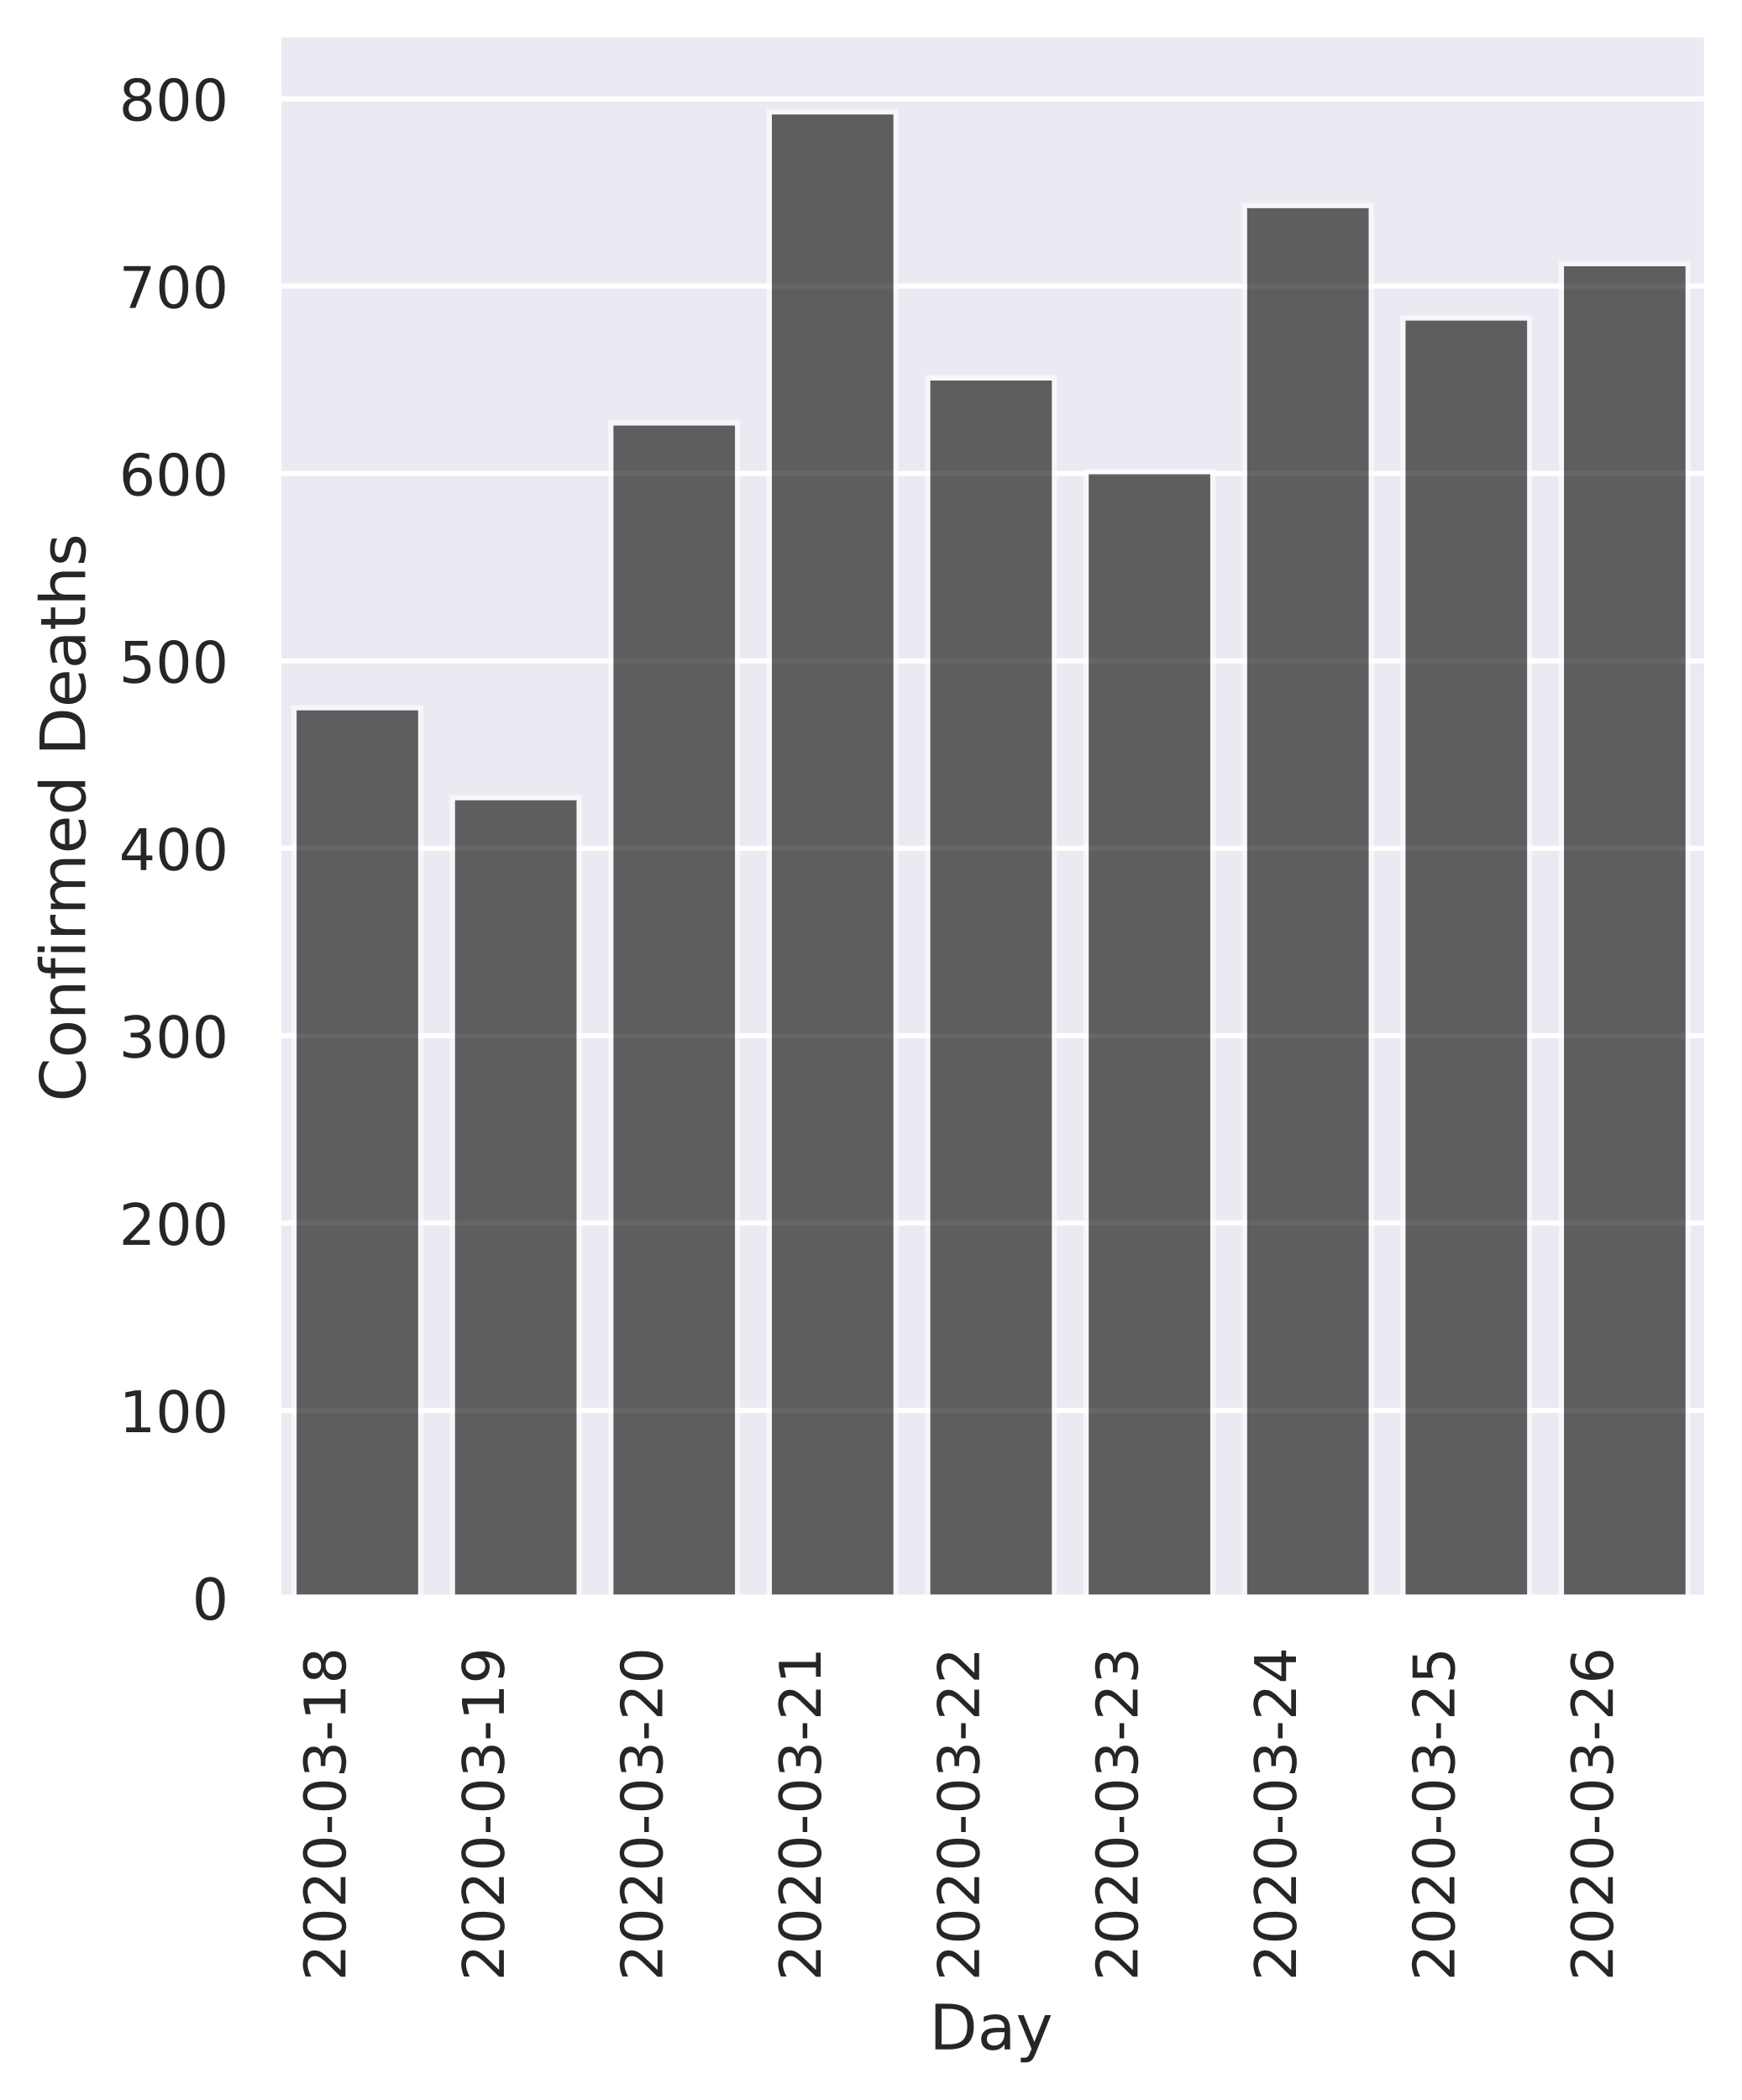
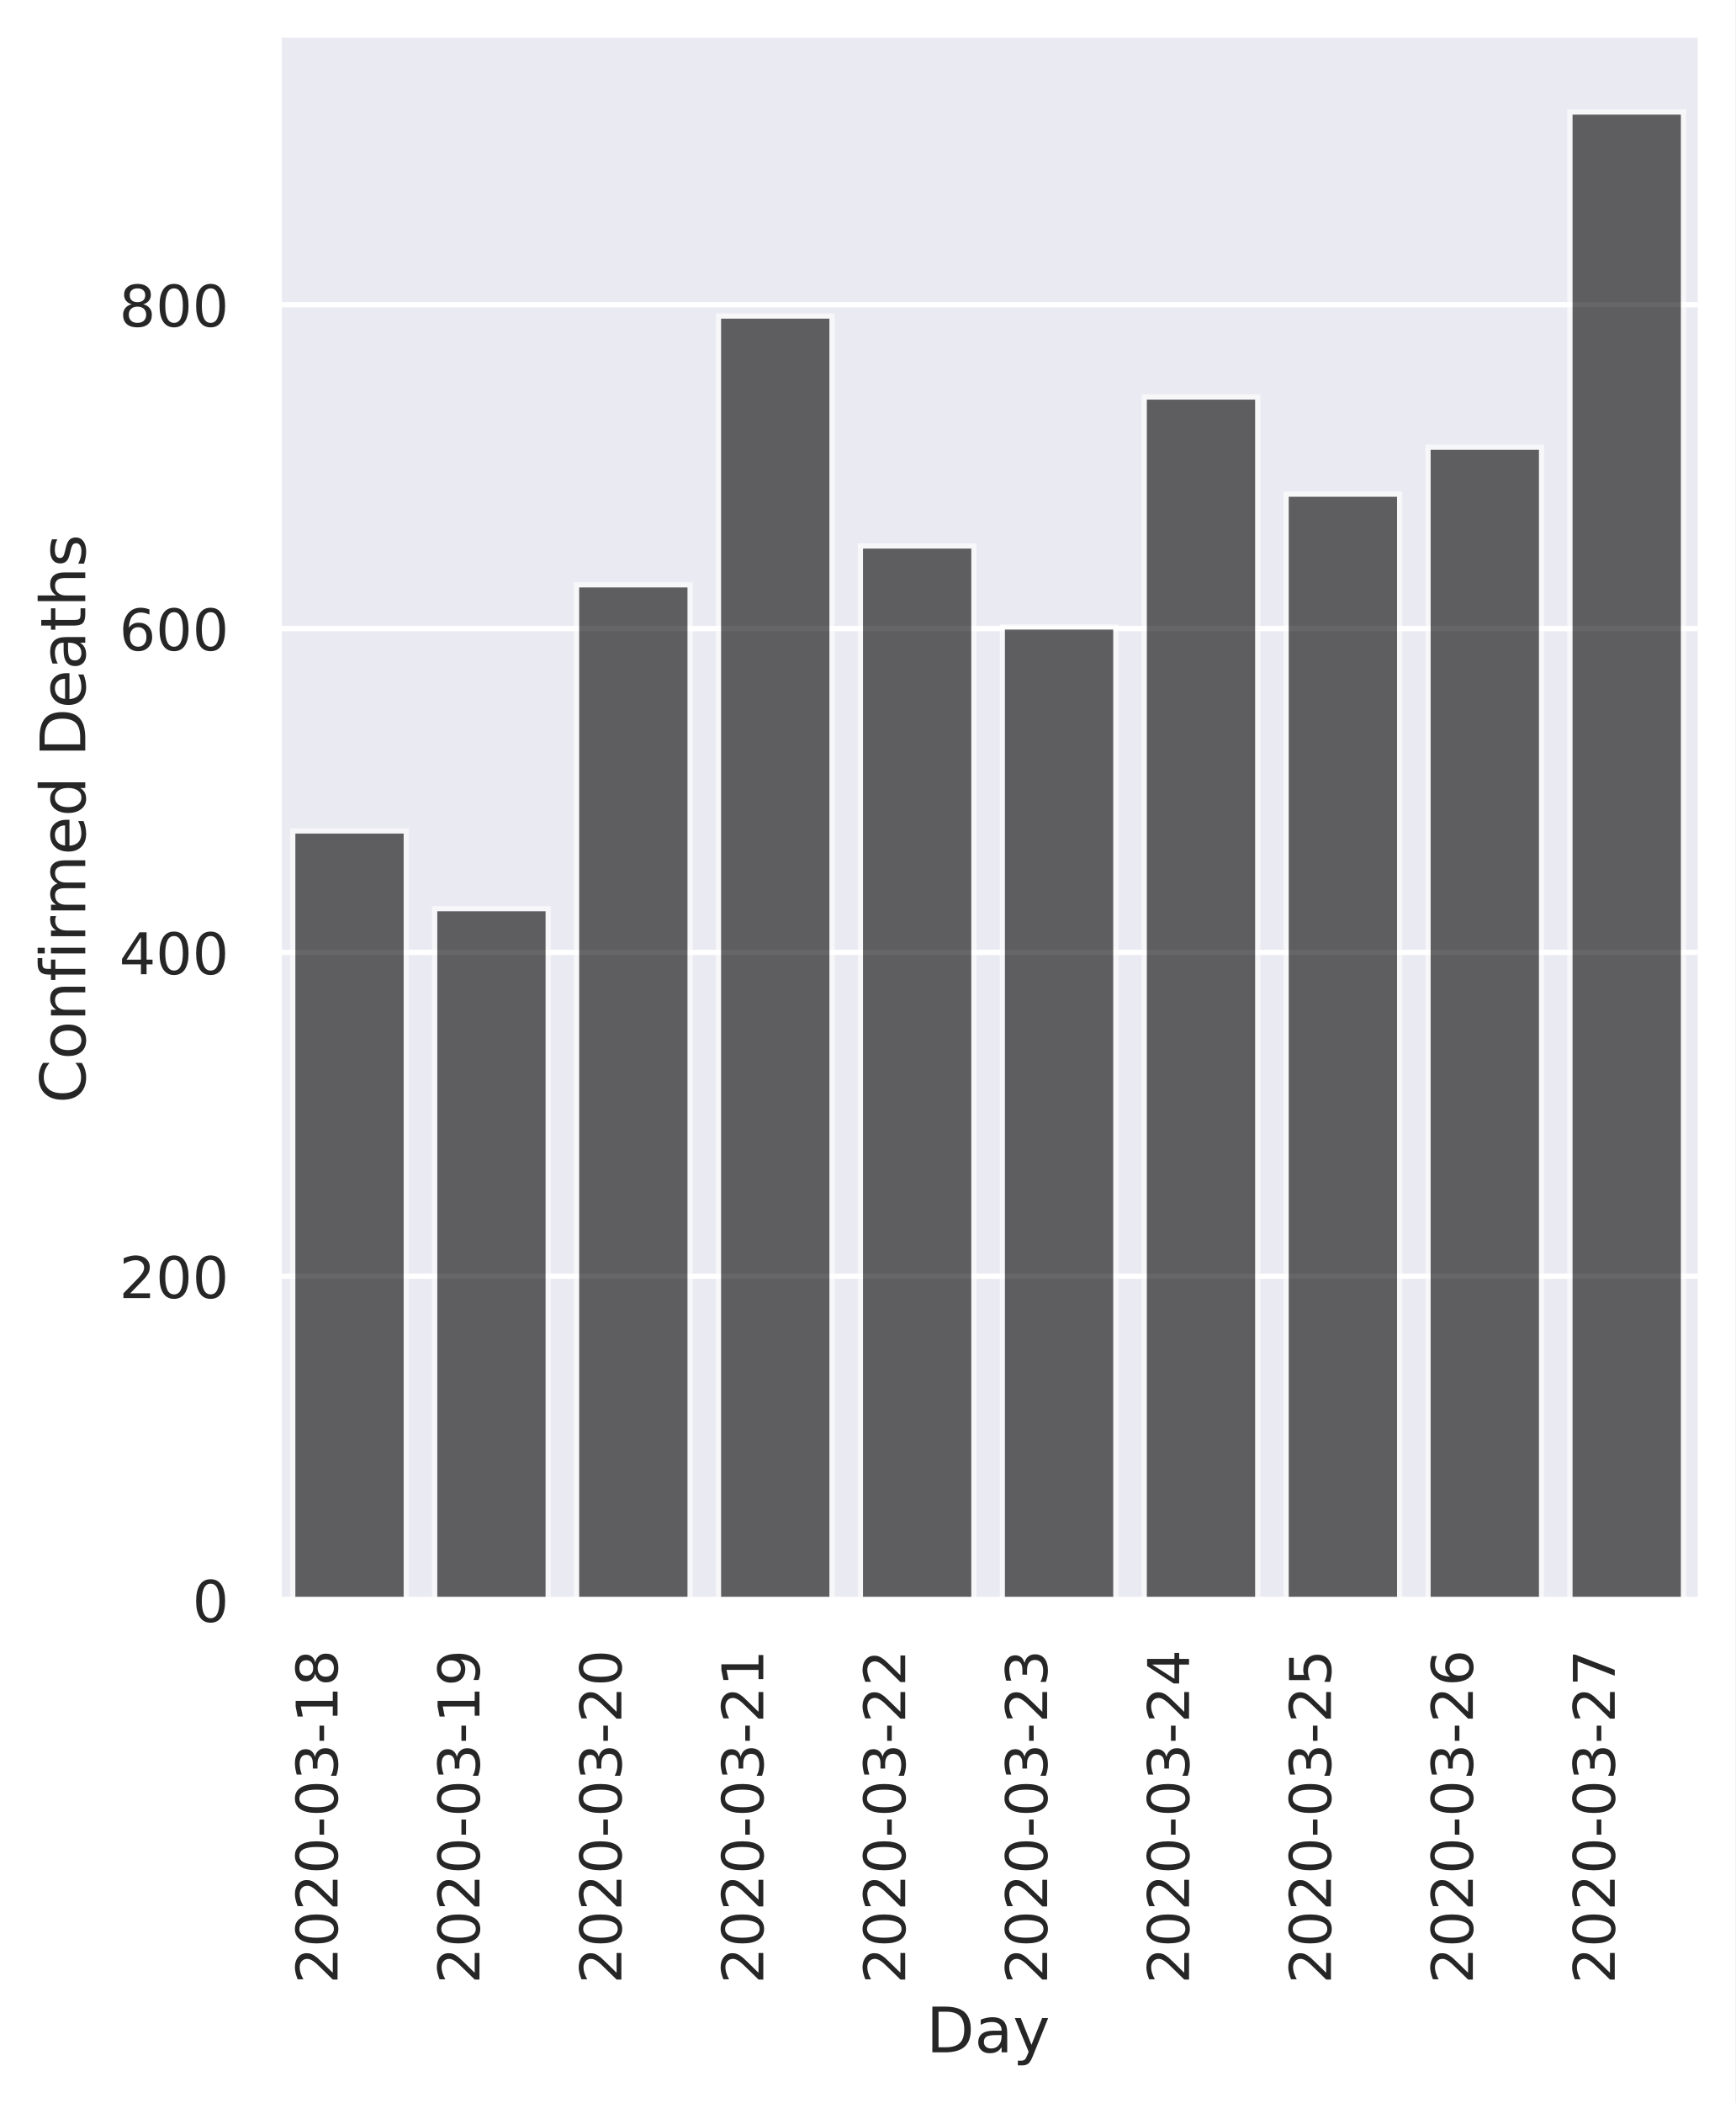
- <svg xmlns="http://www.w3.org/2000/svg" xmlns:xlink="http://www.w3.org/1999/xlink" height="402.421pt" version="1.1" viewBox="0 0 333.76 402.421" width="333.76pt">
+ <svg xmlns="http://www.w3.org/2000/svg" xmlns:xlink="http://www.w3.org/1999/xlink" height="402.421pt" version="1.1" viewBox="0 0 332.103 402.421" width="332.103pt">
  <defs>
    <style type="text/css">
*{stroke-linecap:butt;stroke-linejoin:round;}
  </style>
  </defs>
  <g id="figure_1">
    <g id="patch_1">
-       <path d="M 0 402.421  L 333.76 402.421  L 333.76 0  L 0 0  z " style="fill:#ffffff;" />
+       <path d="M 0 402.421  L 332.103 402.421  L 332.103 0  L 0 0  z " style="fill:#ffffff;" />
    </g>
    <g id="axes_1">
      <g id="patch_2">
-         <path d="M 53.31 306.18  L 326.56 306.18  L 326.56 7.2  L 53.31 7.2  z " style="fill:#eaeaf2;" />
+         <path d="M 53.31 306.18  L 324.903 306.18  L 324.903 7.2  L 53.31 7.2  z " style="fill:#eaeaf2;" />
      </g>
      <g id="matplotlib.axis_1">
        <g id="xtick_1">
          <g id="text_1">
            <defs>
              <path d="M 19.188 8.297  L 53.609 8.297  L 53.609 0  L 7.328 0  L 7.328 8.297  Q 12.938 14.109 22.625 23.891  Q 32.328 33.688 34.812 36.531  Q 39.547 41.844 41.422 45.531  Q 43.312 49.219 43.312 52.781  Q 43.312 58.594 39.234 62.25  Q 35.156 65.922 28.609 65.922  Q 23.969 65.922 18.812 64.312  Q 13.672 62.703 7.812 59.422  L 7.812 69.391  Q 13.766 71.781 18.938 73  Q 24.125 74.219 28.422 74.219  Q 39.75 74.219 46.484 68.547  Q 53.219 62.891 53.219 53.422  Q 53.219 48.922 51.531 44.891  Q 49.859 40.875 45.406 35.406  Q 44.188 33.984 37.641 27.219  Q 31.109 20.453 19.188 8.297  z " id="DejaVuSans-50" />
              <path d="M 31.781 66.406  Q 24.172 66.406 20.328 58.906  Q 16.5 51.422 16.5 36.375  Q 16.5 21.391 20.328 13.891  Q 24.172 6.391 31.781 6.391  Q 39.453 6.391 43.281 13.891  Q 47.125 21.391 47.125 36.375  Q 47.125 51.422 43.281 58.906  Q 39.453 66.406 31.781 66.406  z M 31.781 74.219  Q 44.047 74.219 50.516 64.516  Q 56.984 54.828 56.984 36.375  Q 56.984 17.969 50.516 8.266  Q 44.047 -1.422 31.781 -1.422  Q 19.531 -1.422 13.062 8.266  Q 6.594 17.969 6.594 36.375  Q 6.594 54.828 13.062 64.516  Q 19.531 74.219 31.781 74.219  z " id="DejaVuSans-48" />
              <path d="M 4.891 31.391  L 31.203 31.391  L 31.203 23.391  L 4.891 23.391  z " id="DejaVuSans-45" />
              <path d="M 40.578 39.312  Q 47.656 37.797 51.625 33  Q 55.609 28.219 55.609 21.188  Q 55.609 10.406 48.188 4.484  Q 40.766 -1.422 27.094 -1.422  Q 22.516 -1.422 17.656 -0.516  Q 12.797 0.391 7.625 2.203  L 7.625 11.719  Q 11.719 9.328 16.594 8.109  Q 21.484 6.891 26.812 6.891  Q 36.078 6.891 40.938 10.547  Q 45.797 14.203 45.797 21.188  Q 45.797 27.641 41.281 31.266  Q 36.766 34.906 28.719 34.906  L 20.219 34.906  L 20.219 43.016  L 29.109 43.016  Q 36.375 43.016 40.234 45.922  Q 44.094 48.828 44.094 54.297  Q 44.094 59.906 40.109 62.906  Q 36.141 65.922 28.719 65.922  Q 24.656 65.922 20.016 65.031  Q 15.375 64.156 9.812 62.312  L 9.812 71.094  Q 15.438 72.656 20.344 73.438  Q 25.25 74.219 29.594 74.219  Q 40.828 74.219 47.359 69.109  Q 53.906 64.016 53.906 55.328  Q 53.906 49.266 50.438 45.094  Q 46.969 40.922 40.578 39.312  z " id="DejaVuSans-51" />
              <path d="M 12.406 8.297  L 28.516 8.297  L 28.516 63.922  L 10.984 60.406  L 10.984 69.391  L 28.422 72.906  L 38.281 72.906  L 38.281 8.297  L 54.391 8.297  L 54.391 0  L 12.406 0  z " id="DejaVuSans-49" />
              <path d="M 31.781 34.625  Q 24.75 34.625 20.719 30.859  Q 16.703 27.094 16.703 20.516  Q 16.703 13.922 20.719 10.156  Q 24.75 6.391 31.781 6.391  Q 38.812 6.391 42.859 10.172  Q 46.922 13.969 46.922 20.516  Q 46.922 27.094 42.891 30.859  Q 38.875 34.625 31.781 34.625  z M 21.922 38.812  Q 15.578 40.375 12.031 44.719  Q 8.5 49.078 8.5 55.328  Q 8.5 64.062 14.719 69.141  Q 20.953 74.219 31.781 74.219  Q 42.672 74.219 48.875 69.141  Q 55.078 64.062 55.078 55.328  Q 55.078 49.078 51.531 44.719  Q 48 40.375 41.703 38.812  Q 48.828 37.156 52.797 32.312  Q 56.781 27.484 56.781 20.516  Q 56.781 9.906 50.312 4.234  Q 43.844 -1.422 31.781 -1.422  Q 19.734 -1.422 13.25 4.234  Q 6.781 9.906 6.781 20.516  Q 6.781 27.484 10.781 32.312  Q 14.797 37.156 21.922 38.812  z M 18.312 54.391  Q 18.312 48.734 21.844 45.562  Q 25.391 42.391 31.781 42.391  Q 38.141 42.391 41.719 45.562  Q 45.312 48.734 45.312 54.391  Q 45.312 60.062 41.719 63.234  Q 38.141 66.406 31.781 66.406  Q 25.391 66.406 21.844 63.234  Q 18.312 60.062 18.312 54.391  z " id="DejaVuSans-56" />
            </defs>
-             <g style="fill:#262626;" transform="translate(66.20288 379.6072)rotate(-90)scale(0.11 -0.11)">
+             <g style="fill:#262626;" transform="translate(64.60198 379.6072)rotate(-90)scale(0.11 -0.11)">
              <use xlink:href="#DejaVuSans-50" />
              <use x="63.623" xlink:href="#DejaVuSans-48" />
              <use x="127.246" xlink:href="#DejaVuSans-50" />
              <use x="190.869" xlink:href="#DejaVuSans-48" />
              <use x="254.492" xlink:href="#DejaVuSans-45" />
              <use x="290.576" xlink:href="#DejaVuSans-48" />
              <use x="354.199" xlink:href="#DejaVuSans-51" />
              <use x="417.822" xlink:href="#DejaVuSans-45" />
              <use x="453.906" xlink:href="#DejaVuSans-49" />
              <use x="517.529" xlink:href="#DejaVuSans-56" />
            </g>
          </g>
        </g>
        <g id="xtick_2">
          <g id="text_2">
            <defs>
              <path d="M 10.984 1.516  L 10.984 10.5  Q 14.703 8.734 18.5 7.812  Q 22.312 6.891 25.984 6.891  Q 35.75 6.891 40.891 13.453  Q 46.047 20.016 46.781 33.406  Q 43.953 29.203 39.594 26.953  Q 35.25 24.703 29.984 24.703  Q 19.047 24.703 12.672 31.312  Q 6.297 37.938 6.297 49.422  Q 6.297 60.641 12.938 67.422  Q 19.578 74.219 30.609 74.219  Q 43.266 74.219 49.922 64.516  Q 56.594 54.828 56.594 36.375  Q 56.594 19.141 48.406 8.859  Q 40.234 -1.422 26.422 -1.422  Q 22.703 -1.422 18.891 -0.688  Q 15.094 0.047 10.984 1.516  z M 30.609 32.422  Q 37.25 32.422 41.125 36.953  Q 45.016 41.5 45.016 49.422  Q 45.016 57.281 41.125 61.844  Q 37.25 66.406 30.609 66.406  Q 23.969 66.406 20.094 61.844  Q 16.219 57.281 16.219 49.422  Q 16.219 41.5 20.094 36.953  Q 23.969 32.422 30.609 32.422  z " id="DejaVuSans-57" />
            </defs>
-             <g style="fill:#262626;" transform="translate(96.56396 379.6072)rotate(-90)scale(0.11 -0.11)">
+             <g style="fill:#262626;" transform="translate(91.76126 379.6072)rotate(-90)scale(0.11 -0.11)">
              <use xlink:href="#DejaVuSans-50" />
              <use x="63.623" xlink:href="#DejaVuSans-48" />
              <use x="127.246" xlink:href="#DejaVuSans-50" />
              <use x="190.869" xlink:href="#DejaVuSans-48" />
              <use x="254.492" xlink:href="#DejaVuSans-45" />
              <use x="290.576" xlink:href="#DejaVuSans-48" />
              <use x="354.199" xlink:href="#DejaVuSans-51" />
              <use x="417.822" xlink:href="#DejaVuSans-45" />
              <use x="453.906" xlink:href="#DejaVuSans-49" />
              <use x="517.529" xlink:href="#DejaVuSans-57" />
            </g>
          </g>
        </g>
        <g id="xtick_3">
          <g id="text_3">
-             <g style="fill:#262626;" transform="translate(126.925 379.6072)rotate(-90)scale(0.11 -0.11)">
+             <g style="fill:#262626;" transform="translate(118.9205 379.6072)rotate(-90)scale(0.11 -0.11)">
              <use xlink:href="#DejaVuSans-50" />
              <use x="63.623" xlink:href="#DejaVuSans-48" />
              <use x="127.246" xlink:href="#DejaVuSans-50" />
              <use x="190.869" xlink:href="#DejaVuSans-48" />
              <use x="254.492" xlink:href="#DejaVuSans-45" />
              <use x="290.576" xlink:href="#DejaVuSans-48" />
              <use x="354.199" xlink:href="#DejaVuSans-51" />
              <use x="417.822" xlink:href="#DejaVuSans-45" />
              <use x="453.906" xlink:href="#DejaVuSans-50" />
              <use x="517.529" xlink:href="#DejaVuSans-48" />
            </g>
          </g>
        </g>
        <g id="xtick_4">
          <g id="text_4">
-             <g style="fill:#262626;" transform="translate(157.2861 379.6072)rotate(-90)scale(0.11 -0.11)">
+             <g style="fill:#262626;" transform="translate(146.0798 379.6072)rotate(-90)scale(0.11 -0.11)">
              <use xlink:href="#DejaVuSans-50" />
              <use x="63.623" xlink:href="#DejaVuSans-48" />
              <use x="127.246" xlink:href="#DejaVuSans-50" />
              <use x="190.869" xlink:href="#DejaVuSans-48" />
              <use x="254.492" xlink:href="#DejaVuSans-45" />
              <use x="290.576" xlink:href="#DejaVuSans-48" />
              <use x="354.199" xlink:href="#DejaVuSans-51" />
              <use x="417.822" xlink:href="#DejaVuSans-45" />
              <use x="453.906" xlink:href="#DejaVuSans-50" />
              <use x="517.529" xlink:href="#DejaVuSans-49" />
            </g>
          </g>
        </g>
        <g id="xtick_5">
          <g id="text_5">
-             <g style="fill:#262626;" transform="translate(187.6472 379.6072)rotate(-90)scale(0.11 -0.11)">
+             <g style="fill:#262626;" transform="translate(173.2391 379.6072)rotate(-90)scale(0.11 -0.11)">
              <use xlink:href="#DejaVuSans-50" />
              <use x="63.623" xlink:href="#DejaVuSans-48" />
              <use x="127.246" xlink:href="#DejaVuSans-50" />
              <use x="190.869" xlink:href="#DejaVuSans-48" />
              <use x="254.492" xlink:href="#DejaVuSans-45" />
              <use x="290.576" xlink:href="#DejaVuSans-48" />
              <use x="354.199" xlink:href="#DejaVuSans-51" />
              <use x="417.822" xlink:href="#DejaVuSans-45" />
              <use x="453.906" xlink:href="#DejaVuSans-50" />
              <use x="517.529" xlink:href="#DejaVuSans-50" />
            </g>
          </g>
        </g>
        <g id="xtick_6">
          <g id="text_6">
-             <g style="fill:#262626;" transform="translate(218.0083 379.6072)rotate(-90)scale(0.11 -0.11)">
+             <g style="fill:#262626;" transform="translate(200.3984 379.6072)rotate(-90)scale(0.11 -0.11)">
              <use xlink:href="#DejaVuSans-50" />
              <use x="63.623" xlink:href="#DejaVuSans-48" />
              <use x="127.246" xlink:href="#DejaVuSans-50" />
              <use x="190.869" xlink:href="#DejaVuSans-48" />
              <use x="254.492" xlink:href="#DejaVuSans-45" />
              <use x="290.576" xlink:href="#DejaVuSans-48" />
              <use x="354.199" xlink:href="#DejaVuSans-51" />
              <use x="417.822" xlink:href="#DejaVuSans-45" />
              <use x="453.906" xlink:href="#DejaVuSans-50" />
              <use x="517.529" xlink:href="#DejaVuSans-51" />
            </g>
          </g>
        </g>
        <g id="xtick_7">
          <g id="text_7">
            <defs>
              <path d="M 37.797 64.312  L 12.891 25.391  L 37.797 25.391  z M 35.203 72.906  L 47.609 72.906  L 47.609 25.391  L 58.016 25.391  L 58.016 17.188  L 47.609 17.188  L 47.609 0  L 37.797 0  L 37.797 17.188  L 4.891 17.188  L 4.891 26.703  z " id="DejaVuSans-52" />
            </defs>
-             <g style="fill:#262626;" transform="translate(248.3694 379.6072)rotate(-90)scale(0.11 -0.11)">
+             <g style="fill:#262626;" transform="translate(227.5576 379.6072)rotate(-90)scale(0.11 -0.11)">
              <use xlink:href="#DejaVuSans-50" />
              <use x="63.623" xlink:href="#DejaVuSans-48" />
              <use x="127.246" xlink:href="#DejaVuSans-50" />
              <use x="190.869" xlink:href="#DejaVuSans-48" />
              <use x="254.492" xlink:href="#DejaVuSans-45" />
              <use x="290.576" xlink:href="#DejaVuSans-48" />
              <use x="354.199" xlink:href="#DejaVuSans-51" />
              <use x="417.822" xlink:href="#DejaVuSans-45" />
              <use x="453.906" xlink:href="#DejaVuSans-50" />
              <use x="517.529" xlink:href="#DejaVuSans-52" />
            </g>
          </g>
        </g>
        <g id="xtick_8">
          <g id="text_8">
            <defs>
              <path d="M 10.797 72.906  L 49.516 72.906  L 49.516 64.594  L 19.828 64.594  L 19.828 46.734  Q 21.969 47.469 24.109 47.828  Q 26.266 48.188 28.422 48.188  Q 40.625 48.188 47.75 41.5  Q 54.891 34.812 54.891 23.391  Q 54.891 11.625 47.562 5.094  Q 40.234 -1.422 26.906 -1.422  Q 22.312 -1.422 17.547 -0.641  Q 12.797 0.141 7.719 1.703  L 7.719 11.625  Q 12.109 9.234 16.797 8.062  Q 21.484 6.891 26.703 6.891  Q 35.156 6.891 40.078 11.328  Q 45.016 15.766 45.016 23.391  Q 45.016 31 40.078 35.438  Q 35.156 39.891 26.703 39.891  Q 22.75 39.891 18.812 39.016  Q 14.891 38.141 10.797 36.281  z " id="DejaVuSans-53" />
            </defs>
-             <g style="fill:#262626;" transform="translate(278.7304 379.6072)rotate(-90)scale(0.11 -0.11)">
+             <g style="fill:#262626;" transform="translate(254.7169 379.6072)rotate(-90)scale(0.11 -0.11)">
              <use xlink:href="#DejaVuSans-50" />
              <use x="63.623" xlink:href="#DejaVuSans-48" />
              <use x="127.246" xlink:href="#DejaVuSans-50" />
              <use x="190.869" xlink:href="#DejaVuSans-48" />
              <use x="254.492" xlink:href="#DejaVuSans-45" />
              <use x="290.576" xlink:href="#DejaVuSans-48" />
              <use x="354.199" xlink:href="#DejaVuSans-51" />
              <use x="417.822" xlink:href="#DejaVuSans-45" />
              <use x="453.906" xlink:href="#DejaVuSans-50" />
              <use x="517.529" xlink:href="#DejaVuSans-53" />
            </g>
          </g>
        </g>
        <g id="xtick_9">
          <g id="text_9">
            <defs>
              <path d="M 33.016 40.375  Q 26.375 40.375 22.484 35.828  Q 18.609 31.297 18.609 23.391  Q 18.609 15.531 22.484 10.953  Q 26.375 6.391 33.016 6.391  Q 39.656 6.391 43.531 10.953  Q 47.406 15.531 47.406 23.391  Q 47.406 31.297 43.531 35.828  Q 39.656 40.375 33.016 40.375  z M 52.594 71.297  L 52.594 62.312  Q 48.875 64.062 45.094 64.984  Q 41.312 65.922 37.594 65.922  Q 27.828 65.922 22.672 59.328  Q 17.531 52.734 16.797 39.406  Q 19.672 43.656 24.016 45.922  Q 28.375 48.188 33.594 48.188  Q 44.578 48.188 50.953 41.516  Q 57.328 34.859 57.328 23.391  Q 57.328 12.156 50.688 5.359  Q 44.047 -1.422 33.016 -1.422  Q 20.359 -1.422 13.672 8.266  Q 6.984 17.969 6.984 36.375  Q 6.984 53.656 15.188 63.938  Q 23.391 74.219 37.203 74.219  Q 40.922 74.219 44.703 73.484  Q 48.484 72.75 52.594 71.297  z " id="DejaVuSans-54" />
            </defs>
-             <g style="fill:#262626;" transform="translate(309.0915 379.6072)rotate(-90)scale(0.11 -0.11)">
+             <g style="fill:#262626;" transform="translate(281.8762 379.6072)rotate(-90)scale(0.11 -0.11)">
              <use xlink:href="#DejaVuSans-50" />
              <use x="63.623" xlink:href="#DejaVuSans-48" />
              <use x="127.246" xlink:href="#DejaVuSans-50" />
              <use x="190.869" xlink:href="#DejaVuSans-48" />
              <use x="254.492" xlink:href="#DejaVuSans-45" />
              <use x="290.576" xlink:href="#DejaVuSans-48" />
              <use x="354.199" xlink:href="#DejaVuSans-51" />
              <use x="417.822" xlink:href="#DejaVuSans-45" />
              <use x="453.906" xlink:href="#DejaVuSans-50" />
              <use x="517.529" xlink:href="#DejaVuSans-54" />
            </g>
          </g>
        </g>
-         <g id="text_10">
+         <g id="xtick_10">
+           <g id="text_10">
+             <defs>
+               <path d="M 8.203 72.906  L 55.078 72.906  L 55.078 68.703  L 28.609 0  L 18.312 0  L 43.219 64.594  L 8.203 64.594  z " id="DejaVuSans-55" />
+             </defs>
+             <g style="fill:#262626;" transform="translate(309.0355 379.6072)rotate(-90)scale(0.11 -0.11)">
+               <use xlink:href="#DejaVuSans-50" />
+               <use x="63.623" xlink:href="#DejaVuSans-48" />
+               <use x="127.246" xlink:href="#DejaVuSans-50" />
+               <use x="190.869" xlink:href="#DejaVuSans-48" />
+               <use x="254.492" xlink:href="#DejaVuSans-45" />
+               <use x="290.576" xlink:href="#DejaVuSans-48" />
+               <use x="354.199" xlink:href="#DejaVuSans-51" />
+               <use x="417.822" xlink:href="#DejaVuSans-45" />
+               <use x="453.906" xlink:href="#DejaVuSans-50" />
+               <use x="517.529" xlink:href="#DejaVuSans-55" />
+             </g>
+           </g>
+         </g>
+         <g id="text_11">
          <defs>
            <path d="M 19.672 64.797  L 19.672 8.109  L 31.594 8.109  Q 46.688 8.109 53.688 14.938  Q 60.688 21.781 60.688 36.531  Q 60.688 51.172 53.688 57.984  Q 46.688 64.797 31.594 64.797  z M 9.812 72.906  L 30.078 72.906  Q 51.266 72.906 61.172 64.094  Q 71.094 55.281 71.094 36.531  Q 71.094 17.672 61.125 8.828  Q 51.172 0 30.078 0  L 9.812 0  z " id="DejaVuSans-68" />
            <path d="M 34.281 27.484  Q 23.391 27.484 19.188 25  Q 14.984 22.516 14.984 16.5  Q 14.984 11.719 18.141 8.906  Q 21.297 6.109 26.703 6.109  Q 34.188 6.109 38.703 11.406  Q 43.219 16.703 43.219 25.484  L 43.219 27.484  z M 52.203 31.203  L 52.203 0  L 43.219 0  L 43.219 8.297  Q 40.141 3.328 35.547 0.953  Q 30.953 -1.422 24.312 -1.422  Q 15.922 -1.422 10.953 3.297  Q 6 8.016 6 15.922  Q 6 25.141 12.172 29.828  Q 18.359 34.516 30.609 34.516  L 43.219 34.516  L 43.219 35.406  Q 43.219 41.609 39.141 45  Q 35.062 48.391 27.688 48.391  Q 23 48.391 18.547 47.266  Q 14.109 46.141 10.016 43.891  L 10.016 52.203  Q 14.938 54.109 19.578 55.047  Q 24.219 56 28.609 56  Q 40.484 56 46.344 49.844  Q 52.203 43.703 52.203 31.203  z " id="DejaVuSans-97" />
            <path d="M 32.172 -5.078  Q 28.375 -14.844 24.75 -17.812  Q 21.141 -20.797 15.094 -20.797  L 7.906 -20.797  L 7.906 -13.281  L 13.188 -13.281  Q 16.891 -13.281 18.938 -11.516  Q 21 -9.766 23.484 -3.219  L 25.094 0.875  L 2.984 54.688  L 12.5 54.688  L 29.594 11.922  L 46.688 54.688  L 56.203 54.688  z " id="DejaVuSans-121" />
          </defs>
-           <g style="fill:#262626;" transform="translate(178.0867 392.7253)scale(0.12 -0.12)">
+           <g style="fill:#262626;" transform="translate(177.2583 392.7253)scale(0.12 -0.12)">
            <use xlink:href="#DejaVuSans-68" />
            <use x="77.002" xlink:href="#DejaVuSans-97" />
            <use x="138.281" xlink:href="#DejaVuSans-121" />
          </g>
        </g>
      </g>
      <g id="matplotlib.axis_2">
        <g id="ytick_1">
          <g id="line2d_1">
-             <path clip-path="url(#pc2fb1f3ec6)" d="M 53.31 306.18  L 326.56 306.18  " style="fill:none;stroke:#ffffff;stroke-linecap:round;" />
-           </g>
-           <g id="text_11">
+             <path clip-path="url(#p669ac3ad49)" d="M 53.31 306.18  L 324.903 306.18  " style="fill:none;stroke:#ffffff;stroke-linecap:round;" />
+           </g>
+           <g id="text_12">
            <g style="fill:#262626;" transform="translate(36.81125 310.3591)scale(0.11 -0.11)">
              <use xlink:href="#DejaVuSans-48" />
            </g>
          </g>
        </g>
        <g id="ytick_2">
          <g id="line2d_2">
-             <path clip-path="url(#pc2fb1f3ec6)" d="M 53.31 270.273  L 326.56 270.273  " style="fill:none;stroke:#ffffff;stroke-linecap:round;" />
-           </g>
-           <g id="text_12">
-             <g style="fill:#262626;" transform="translate(22.81375 274.4521)scale(0.11 -0.11)">
-               <use xlink:href="#DejaVuSans-49" />
+             <path clip-path="url(#p669ac3ad49)" d="M 53.31 244.212  L 324.903 244.212  " style="fill:none;stroke:#ffffff;stroke-linecap:round;" />
+           </g>
+           <g id="text_13">
+             <g style="fill:#262626;" transform="translate(22.81375 248.3912)scale(0.11 -0.11)">
+               <use xlink:href="#DejaVuSans-50" />
              <use x="63.623" xlink:href="#DejaVuSans-48" />
              <use x="127.246" xlink:href="#DejaVuSans-48" />
            </g>
          </g>
        </g>
        <g id="ytick_3">
          <g id="line2d_3">
-             <path clip-path="url(#pc2fb1f3ec6)" d="M 53.31 234.366  L 326.56 234.366  " style="fill:none;stroke:#ffffff;stroke-linecap:round;" />
-           </g>
-           <g id="text_13">
-             <g style="fill:#262626;" transform="translate(22.81375 238.5451)scale(0.11 -0.11)">
-               <use xlink:href="#DejaVuSans-50" />
+             <path clip-path="url(#p669ac3ad49)" d="M 53.31 182.244  L 324.903 182.244  " style="fill:none;stroke:#ffffff;stroke-linecap:round;" />
+           </g>
+           <g id="text_14">
+             <g style="fill:#262626;" transform="translate(22.81375 186.4232)scale(0.11 -0.11)">
+               <use xlink:href="#DejaVuSans-52" />
              <use x="63.623" xlink:href="#DejaVuSans-48" />
              <use x="127.246" xlink:href="#DejaVuSans-48" />
            </g>
          </g>
        </g>
        <g id="ytick_4">
          <g id="line2d_4">
-             <path clip-path="url(#pc2fb1f3ec6)" d="M 53.31 198.459  L 326.56 198.459  " style="fill:none;stroke:#ffffff;stroke-linecap:round;" />
-           </g>
-           <g id="text_14">
-             <g style="fill:#262626;" transform="translate(22.81375 202.638)scale(0.11 -0.11)">
-               <use xlink:href="#DejaVuSans-51" />
+             <path clip-path="url(#p669ac3ad49)" d="M 53.31 120.276  L 324.903 120.276  " style="fill:none;stroke:#ffffff;stroke-linecap:round;" />
+           </g>
+           <g id="text_15">
+             <g style="fill:#262626;" transform="translate(22.81375 124.4552)scale(0.11 -0.11)">
+               <use xlink:href="#DejaVuSans-54" />
              <use x="63.623" xlink:href="#DejaVuSans-48" />
              <use x="127.246" xlink:href="#DejaVuSans-48" />
            </g>
          </g>
        </g>
        <g id="ytick_5">
          <g id="line2d_5">
-             <path clip-path="url(#pc2fb1f3ec6)" d="M 53.31 162.552  L 326.56 162.552  " style="fill:none;stroke:#ffffff;stroke-linecap:round;" />
-           </g>
-           <g id="text_15">
-             <g style="fill:#262626;" transform="translate(22.81375 166.731)scale(0.11 -0.11)">
-               <use xlink:href="#DejaVuSans-52" />
+             <path clip-path="url(#p669ac3ad49)" d="M 53.31 58.308  L 324.903 58.308  " style="fill:none;stroke:#ffffff;stroke-linecap:round;" />
+           </g>
+           <g id="text_16">
+             <g style="fill:#262626;" transform="translate(22.81375 62.48723)scale(0.11 -0.11)">
+               <use xlink:href="#DejaVuSans-56" />
              <use x="63.623" xlink:href="#DejaVuSans-48" />
              <use x="127.246" xlink:href="#DejaVuSans-48" />
            </g>
          </g>
        </g>
-         <g id="ytick_6">
-           <g id="line2d_6">
-             <path clip-path="url(#pc2fb1f3ec6)" d="M 53.31 126.645  L 326.56 126.645  " style="fill:none;stroke:#ffffff;stroke-linecap:round;" />
-           </g>
-           <g id="text_16">
-             <g style="fill:#262626;" transform="translate(22.81375 130.8239)scale(0.11 -0.11)">
-               <use xlink:href="#DejaVuSans-53" />
-               <use x="63.623" xlink:href="#DejaVuSans-48" />
-               <use x="127.246" xlink:href="#DejaVuSans-48" />
-             </g>
-           </g>
-         </g>
-         <g id="ytick_7">
-           <g id="line2d_7">
-             <path clip-path="url(#pc2fb1f3ec6)" d="M 53.31 90.738  L 326.56 90.738  " style="fill:none;stroke:#ffffff;stroke-linecap:round;" />
-           </g>
-           <g id="text_17">
-             <g style="fill:#262626;" transform="translate(22.81375 94.91688)scale(0.11 -0.11)">
-               <use xlink:href="#DejaVuSans-54" />
-               <use x="63.623" xlink:href="#DejaVuSans-48" />
-               <use x="127.246" xlink:href="#DejaVuSans-48" />
-             </g>
-           </g>
-         </g>
-         <g id="ytick_8">
-           <g id="line2d_8">
-             <path clip-path="url(#pc2fb1f3ec6)" d="M 53.31 54.831  L 326.56 54.831  " style="fill:none;stroke:#ffffff;stroke-linecap:round;" />
-           </g>
-           <g id="text_18">
-             <defs>
-               <path d="M 8.203 72.906  L 55.078 72.906  L 55.078 68.703  L 28.609 0  L 18.312 0  L 43.219 64.594  L 8.203 64.594  z " id="DejaVuSans-55" />
-             </defs>
-             <g style="fill:#262626;" transform="translate(22.81375 59.00983)scale(0.11 -0.11)">
-               <use xlink:href="#DejaVuSans-55" />
-               <use x="63.623" xlink:href="#DejaVuSans-48" />
-               <use x="127.246" xlink:href="#DejaVuSans-48" />
-             </g>
-           </g>
-         </g>
-         <g id="ytick_9">
-           <g id="line2d_9">
-             <path clip-path="url(#pc2fb1f3ec6)" d="M 53.31 18.924  L 326.56 18.924  " style="fill:none;stroke:#ffffff;stroke-linecap:round;" />
-           </g>
-           <g id="text_19">
-             <g style="fill:#262626;" transform="translate(22.81375 23.10279)scale(0.11 -0.11)">
-               <use xlink:href="#DejaVuSans-56" />
-               <use x="63.623" xlink:href="#DejaVuSans-48" />
-               <use x="127.246" xlink:href="#DejaVuSans-48" />
-             </g>
-           </g>
-         </g>
-         <g id="text_20">
+         <g id="text_17">
          <defs>
            <path d="M 64.406 67.281  L 64.406 56.891  Q 59.422 61.531 53.781 63.812  Q 48.141 66.109 41.797 66.109  Q 29.297 66.109 22.656 58.469  Q 16.016 50.828 16.016 36.375  Q 16.016 21.969 22.656 14.328  Q 29.297 6.688 41.797 6.688  Q 48.141 6.688 53.781 8.984  Q 59.422 11.281 64.406 15.922  L 64.406 5.609  Q 59.234 2.094 53.438 0.328  Q 47.656 -1.422 41.219 -1.422  Q 24.656 -1.422 15.125 8.703  Q 5.609 18.844 5.609 36.375  Q 5.609 53.953 15.125 64.078  Q 24.656 74.219 41.219 74.219  Q 47.75 74.219 53.531 72.484  Q 59.328 70.75 64.406 67.281  z " id="DejaVuSans-67" />
            <path d="M 30.609 48.391  Q 23.391 48.391 19.188 42.75  Q 14.984 37.109 14.984 27.297  Q 14.984 17.484 19.156 11.844  Q 23.344 6.203 30.609 6.203  Q 37.797 6.203 41.984 11.859  Q 46.188 17.531 46.188 27.297  Q 46.188 37.016 41.984 42.703  Q 37.797 48.391 30.609 48.391  z M 30.609 56  Q 42.328 56 49.016 48.375  Q 55.719 40.766 55.719 27.297  Q 55.719 13.875 49.016 6.219  Q 42.328 -1.422 30.609 -1.422  Q 18.844 -1.422 12.172 6.219  Q 5.516 13.875 5.516 27.297  Q 5.516 40.766 12.172 48.375  Q 18.844 56 30.609 56  z " id="DejaVuSans-111" />
            <path d="M 54.891 33.016  L 54.891 0  L 45.906 0  L 45.906 32.719  Q 45.906 40.484 42.875 44.328  Q 39.844 48.188 33.797 48.188  Q 26.516 48.188 22.312 43.547  Q 18.109 38.922 18.109 30.906  L 18.109 0  L 9.078 0  L 9.078 54.688  L 18.109 54.688  L 18.109 46.188  Q 21.344 51.125 25.703 53.562  Q 30.078 56 35.797 56  Q 45.219 56 50.047 50.172  Q 54.891 44.344 54.891 33.016  z " id="DejaVuSans-110" />
            <path d="M 37.109 75.984  L 37.109 68.5  L 28.516 68.5  Q 23.688 68.5 21.797 66.547  Q 19.922 64.594 19.922 59.516  L 19.922 54.688  L 34.719 54.688  L 34.719 47.703  L 19.922 47.703  L 19.922 0  L 10.891 0  L 10.891 47.703  L 2.297 47.703  L 2.297 54.688  L 10.891 54.688  L 10.891 58.5  Q 10.891 67.625 15.141 71.797  Q 19.391 75.984 28.609 75.984  z " id="DejaVuSans-102" />
            <path d="M 9.422 54.688  L 18.406 54.688  L 18.406 0  L 9.422 0  z M 9.422 75.984  L 18.406 75.984  L 18.406 64.594  L 9.422 64.594  z " id="DejaVuSans-105" />
            <path d="M 41.109 46.297  Q 39.594 47.172 37.812 47.578  Q 36.031 48 33.891 48  Q 26.266 48 22.188 43.047  Q 18.109 38.094 18.109 28.812  L 18.109 0  L 9.078 0  L 9.078 54.688  L 18.109 54.688  L 18.109 46.188  Q 20.953 51.172 25.484 53.578  Q 30.031 56 36.531 56  Q 37.453 56 38.578 55.875  Q 39.703 55.766 41.062 55.516  z " id="DejaVuSans-114" />
            <path d="M 52 44.188  Q 55.375 50.25 60.062 53.125  Q 64.75 56 71.094 56  Q 79.641 56 84.281 50.016  Q 88.922 44.047 88.922 33.016  L 88.922 0  L 79.891 0  L 79.891 32.719  Q 79.891 40.578 77.094 44.375  Q 74.312 48.188 68.609 48.188  Q 61.625 48.188 57.562 43.547  Q 53.516 38.922 53.516 30.906  L 53.516 0  L 44.484 0  L 44.484 32.719  Q 44.484 40.625 41.703 44.406  Q 38.922 48.188 33.109 48.188  Q 26.219 48.188 22.156 43.531  Q 18.109 38.875 18.109 30.906  L 18.109 0  L 9.078 0  L 9.078 54.688  L 18.109 54.688  L 18.109 46.188  Q 21.188 51.219 25.484 53.609  Q 29.781 56 35.688 56  Q 41.656 56 45.828 52.969  Q 50 49.953 52 44.188  z " id="DejaVuSans-109" />
            <path d="M 56.203 29.594  L 56.203 25.203  L 14.891 25.203  Q 15.484 15.922 20.484 11.062  Q 25.484 6.203 34.422 6.203  Q 39.594 6.203 44.453 7.469  Q 49.312 8.734 54.109 11.281  L 54.109 2.781  Q 49.266 0.734 44.188 -0.344  Q 39.109 -1.422 33.891 -1.422  Q 20.797 -1.422 13.156 6.188  Q 5.516 13.812 5.516 26.812  Q 5.516 40.234 12.766 48.109  Q 20.016 56 32.328 56  Q 43.359 56 49.781 48.891  Q 56.203 41.797 56.203 29.594  z M 47.219 32.234  Q 47.125 39.594 43.094 43.984  Q 39.062 48.391 32.422 48.391  Q 24.906 48.391 20.391 44.141  Q 15.875 39.891 15.188 32.172  z " id="DejaVuSans-101" />
            <path d="M 45.406 46.391  L 45.406 75.984  L 54.391 75.984  L 54.391 0  L 45.406 0  L 45.406 8.203  Q 42.578 3.328 38.25 0.953  Q 33.938 -1.422 27.875 -1.422  Q 17.969 -1.422 11.734 6.484  Q 5.516 14.406 5.516 27.297  Q 5.516 40.188 11.734 48.094  Q 17.969 56 27.875 56  Q 33.938 56 38.25 53.625  Q 42.578 51.266 45.406 46.391  z M 14.797 27.297  Q 14.797 17.391 18.875 11.75  Q 22.953 6.109 30.078 6.109  Q 37.203 6.109 41.297 11.75  Q 45.406 17.391 45.406 27.297  Q 45.406 37.203 41.297 42.844  Q 37.203 48.484 30.078 48.484  Q 22.953 48.484 18.875 42.844  Q 14.797 37.203 14.797 27.297  z " id="DejaVuSans-100" />
            <path id="DejaVuSans-32" />
            <path d="M 18.312 70.219  L 18.312 54.688  L 36.812 54.688  L 36.812 47.703  L 18.312 47.703  L 18.312 18.016  Q 18.312 11.328 20.141 9.422  Q 21.969 7.516 27.594 7.516  L 36.812 7.516  L 36.812 0  L 27.594 0  Q 17.188 0 13.234 3.875  Q 9.281 7.766 9.281 18.016  L 9.281 47.703  L 2.688 47.703  L 2.688 54.688  L 9.281 54.688  L 9.281 70.219  z " id="DejaVuSans-116" />
            <path d="M 54.891 33.016  L 54.891 0  L 45.906 0  L 45.906 32.719  Q 45.906 40.484 42.875 44.328  Q 39.844 48.188 33.797 48.188  Q 26.516 48.188 22.312 43.547  Q 18.109 38.922 18.109 30.906  L 18.109 0  L 9.078 0  L 9.078 75.984  L 18.109 75.984  L 18.109 46.188  Q 21.344 51.125 25.703 53.562  Q 30.078 56 35.797 56  Q 45.219 56 50.047 50.172  Q 54.891 44.344 54.891 33.016  z " id="DejaVuSans-104" />
            <path d="M 44.281 53.078  L 44.281 44.578  Q 40.484 46.531 36.375 47.5  Q 32.281 48.484 27.875 48.484  Q 21.188 48.484 17.844 46.438  Q 14.5 44.391 14.5 40.281  Q 14.5 37.156 16.891 35.375  Q 19.281 33.594 26.516 31.984  L 29.594 31.297  Q 39.156 29.25 43.188 25.516  Q 47.219 21.781 47.219 15.094  Q 47.219 7.469 41.188 3.016  Q 35.156 -1.422 24.609 -1.422  Q 20.219 -1.422 15.453 -0.562  Q 10.688 0.297 5.422 2  L 5.422 11.281  Q 10.406 8.688 15.234 7.391  Q 20.062 6.109 24.812 6.109  Q 31.156 6.109 34.562 8.281  Q 37.984 10.453 37.984 14.406  Q 37.984 18.062 35.516 20.016  Q 33.062 21.969 24.703 23.781  L 21.578 24.516  Q 13.234 26.266 9.516 29.906  Q 5.812 33.547 5.812 39.891  Q 5.812 47.609 11.281 51.797  Q 16.75 56 26.812 56  Q 31.781 56 36.172 55.266  Q 40.578 54.547 44.281 53.078  z " id="DejaVuSans-115" />
          </defs>
          <g style="fill:#262626;" transform="translate(16.31812 211.1194)rotate(-90)scale(0.12 -0.12)">
            <use xlink:href="#DejaVuSans-67" />
            <use x="69.824" xlink:href="#DejaVuSans-111" />
            <use x="131.006" xlink:href="#DejaVuSans-110" />
            <use x="194.385" xlink:href="#DejaVuSans-102" />
            <use x="229.59" xlink:href="#DejaVuSans-105" />
            <use x="257.373" xlink:href="#DejaVuSans-114" />
            <use x="298.471" xlink:href="#DejaVuSans-109" />
            <use x="395.883" xlink:href="#DejaVuSans-101" />
            <use x="457.406" xlink:href="#DejaVuSans-100" />
            <use x="520.883" xlink:href="#DejaVuSans-32" />
            <use x="552.67" xlink:href="#DejaVuSans-68" />
            <use x="629.672" xlink:href="#DejaVuSans-101" />
            <use x="691.195" xlink:href="#DejaVuSans-97" />
            <use x="752.475" xlink:href="#DejaVuSans-116" />
            <use x="791.684" xlink:href="#DejaVuSans-104" />
            <use x="855.062" xlink:href="#DejaVuSans-115" />
          </g>
        </g>
      </g>
      <g id="patch_3">
-         <path clip-path="url(#pc2fb1f3ec6)" d="M 56.346 306.18  L 80.635 306.18  L 80.635 135.622  L 56.346 135.622  z " style="opacity:0.6;stroke:#ffffff;stroke-linejoin:miter;" />
+         <path clip-path="url(#p669ac3ad49)" d="M 56.026 306.18  L 77.753 306.18  L 77.753 159.006  L 56.026 159.006  z " style="opacity:0.6;stroke:#ffffff;stroke-linejoin:miter;" />
      </g>
      <g id="patch_4">
-         <path clip-path="url(#pc2fb1f3ec6)" d="M 86.707 306.18  L 110.996 306.18  L 110.996 152.857  L 86.707 152.857  z " style="opacity:0.6;stroke:#ffffff;stroke-linejoin:miter;" />
+         <path clip-path="url(#p669ac3ad49)" d="M 83.185 306.18  L 104.913 306.18  L 104.913 173.878  L 83.185 173.878  z " style="opacity:0.6;stroke:#ffffff;stroke-linejoin:miter;" />
      </g>
      <g id="patch_5">
-         <path clip-path="url(#pc2fb1f3ec6)" d="M 117.068 306.18  L 141.357 306.18  L 141.357 81.043  L 117.068 81.043  z " style="opacity:0.6;stroke:#ffffff;stroke-linejoin:miter;" />
+         <path clip-path="url(#p669ac3ad49)" d="M 110.344 306.18  L 132.072 306.18  L 132.072 111.91  L 110.344 111.91  z " style="opacity:0.6;stroke:#ffffff;stroke-linejoin:miter;" />
      </g>
      <g id="patch_6">
-         <path clip-path="url(#pc2fb1f3ec6)" d="M 147.429 306.18  L 171.718 306.18  L 171.718 21.437  L 147.429 21.437  z " style="opacity:0.6;stroke:#ffffff;stroke-linejoin:miter;" />
+         <path clip-path="url(#p669ac3ad49)" d="M 137.504 306.18  L 159.231 306.18  L 159.231 60.477  L 137.504 60.477  z " style="opacity:0.6;stroke:#ffffff;stroke-linejoin:miter;" />
      </g>
      <g id="patch_7">
-         <path clip-path="url(#pc2fb1f3ec6)" d="M 177.79 306.18  L 202.079 306.18  L 202.079 72.425  L 177.79 72.425  z " style="opacity:0.6;stroke:#ffffff;stroke-linejoin:miter;" />
+         <path clip-path="url(#p669ac3ad49)" d="M 164.663 306.18  L 186.39 306.18  L 186.39 104.474  L 164.663 104.474  z " style="opacity:0.6;stroke:#ffffff;stroke-linejoin:miter;" />
      </g>
      <g id="patch_8">
-         <path clip-path="url(#pc2fb1f3ec6)" d="M 208.152 306.18  L 232.44 306.18  L 232.44 90.379  L 208.152 90.379  z " style="opacity:0.6;stroke:#ffffff;stroke-linejoin:miter;" />
+         <path clip-path="url(#p669ac3ad49)" d="M 191.822 306.18  L 213.55 306.18  L 213.55 119.966  L 191.822 119.966  z " style="opacity:0.6;stroke:#ffffff;stroke-linejoin:miter;" />
      </g>
      <g id="patch_9">
-         <path clip-path="url(#pc2fb1f3ec6)" d="M 238.513 306.18  L 262.801 306.18  L 262.801 39.391  L 238.513 39.391  z " style="opacity:0.6;stroke:#ffffff;stroke-linejoin:miter;" />
+         <path clip-path="url(#p669ac3ad49)" d="M 218.982 306.18  L 240.709 306.18  L 240.709 75.969  L 218.982 75.969  z " style="opacity:0.6;stroke:#ffffff;stroke-linejoin:miter;" />
      </g>
      <g id="patch_10">
-         <path clip-path="url(#pc2fb1f3ec6)" d="M 268.874 306.18  L 293.163 306.18  L 293.163 60.935  L 268.874 60.935  z " style="opacity:0.6;stroke:#ffffff;stroke-linejoin:miter;" />
+         <path clip-path="url(#p669ac3ad49)" d="M 246.141 306.18  L 267.868 306.18  L 267.868 94.559  L 246.141 94.559  z " style="opacity:0.6;stroke:#ffffff;stroke-linejoin:miter;" />
      </g>
      <g id="patch_11">
-         <path clip-path="url(#pc2fb1f3ec6)" d="M 299.235 306.18  L 323.524 306.18  L 323.524 50.522  L 299.235 50.522  z " style="opacity:0.6;stroke:#ffffff;stroke-linejoin:miter;" />
+         <path clip-path="url(#p669ac3ad49)" d="M 273.3 306.18  L 295.028 306.18  L 295.028 85.574  L 273.3 85.574  z " style="opacity:0.6;stroke:#ffffff;stroke-linejoin:miter;" />
+       </g>
+       <g id="patch_12">
+         <path clip-path="url(#p669ac3ad49)" d="M 300.459 306.18  L 322.187 306.18  L 322.187 21.437  L 300.459 21.437  z " style="opacity:0.6;stroke:#ffffff;stroke-linejoin:miter;" />
+       </g>
+       <g id="line2d_6">
+         <path clip-path="url(#p669ac3ad49)" d="M 0 0  " style="fill:none;stroke:#424242;stroke-linecap:round;stroke-width:2.7;" />
+       </g>
+       <g id="line2d_7">
+         <path clip-path="url(#p669ac3ad49)" d="M 0 0  " style="fill:none;stroke:#424242;stroke-linecap:round;stroke-width:2.7;" />
+       </g>
+       <g id="line2d_8">
+         <path clip-path="url(#p669ac3ad49)" d="M 0 0  " style="fill:none;stroke:#424242;stroke-linecap:round;stroke-width:2.7;" />
+       </g>
+       <g id="line2d_9">
+         <path clip-path="url(#p669ac3ad49)" d="M 0 0  " style="fill:none;stroke:#424242;stroke-linecap:round;stroke-width:2.7;" />
      </g>
      <g id="line2d_10">
-         <path clip-path="url(#pc2fb1f3ec6)" d="M 0 0  " style="fill:none;stroke:#424242;stroke-linecap:round;stroke-width:2.7;" />
+         <path clip-path="url(#p669ac3ad49)" d="M 0 0  " style="fill:none;stroke:#424242;stroke-linecap:round;stroke-width:2.7;" />
      </g>
      <g id="line2d_11">
-         <path clip-path="url(#pc2fb1f3ec6)" d="M 0 0  " style="fill:none;stroke:#424242;stroke-linecap:round;stroke-width:2.7;" />
+         <path clip-path="url(#p669ac3ad49)" d="M 0 0  " style="fill:none;stroke:#424242;stroke-linecap:round;stroke-width:2.7;" />
      </g>
      <g id="line2d_12">
-         <path clip-path="url(#pc2fb1f3ec6)" d="M 0 0  " style="fill:none;stroke:#424242;stroke-linecap:round;stroke-width:2.7;" />
+         <path clip-path="url(#p669ac3ad49)" d="M 0 0  " style="fill:none;stroke:#424242;stroke-linecap:round;stroke-width:2.7;" />
      </g>
      <g id="line2d_13">
-         <path clip-path="url(#pc2fb1f3ec6)" d="M 0 0  " style="fill:none;stroke:#424242;stroke-linecap:round;stroke-width:2.7;" />
+         <path clip-path="url(#p669ac3ad49)" d="M 0 0  " style="fill:none;stroke:#424242;stroke-linecap:round;stroke-width:2.7;" />
      </g>
      <g id="line2d_14">
-         <path clip-path="url(#pc2fb1f3ec6)" d="M 0 0  " style="fill:none;stroke:#424242;stroke-linecap:round;stroke-width:2.7;" />
+         <path clip-path="url(#p669ac3ad49)" d="M 0 0  " style="fill:none;stroke:#424242;stroke-linecap:round;stroke-width:2.7;" />
      </g>
      <g id="line2d_15">
-         <path clip-path="url(#pc2fb1f3ec6)" d="M 0 0  " style="fill:none;stroke:#424242;stroke-linecap:round;stroke-width:2.7;" />
-       </g>
-       <g id="line2d_16">
-         <path clip-path="url(#pc2fb1f3ec6)" d="M 0 0  " style="fill:none;stroke:#424242;stroke-linecap:round;stroke-width:2.7;" />
-       </g>
-       <g id="line2d_17">
-         <path clip-path="url(#pc2fb1f3ec6)" d="M 0 0  " style="fill:none;stroke:#424242;stroke-linecap:round;stroke-width:2.7;" />
-       </g>
-       <g id="line2d_18">
-         <path clip-path="url(#pc2fb1f3ec6)" d="M 0 0  " style="fill:none;stroke:#424242;stroke-linecap:round;stroke-width:2.7;" />
-       </g>
-       <g id="patch_12">
+         <path clip-path="url(#p669ac3ad49)" d="M 0 0  " style="fill:none;stroke:#424242;stroke-linecap:round;stroke-width:2.7;" />
+       </g>
+       <g id="patch_13">
        <path d="M 53.31 306.18  L 53.31 7.2  " style="fill:none;stroke:#ffffff;stroke-linecap:square;stroke-linejoin:miter;stroke-width:1.25;" />
      </g>
-       <g id="patch_13">
-         <path d="M 53.31 306.18  L 326.56 306.18  " style="fill:none;stroke:#ffffff;stroke-linecap:square;stroke-linejoin:miter;stroke-width:1.25;" />
+       <g id="patch_14">
+         <path d="M 53.31 306.18  L 324.903 306.18  " style="fill:none;stroke:#ffffff;stroke-linecap:square;stroke-linejoin:miter;stroke-width:1.25;" />
      </g>
    </g>
  </g>
  <defs>
-     <clipPath id="pc2fb1f3ec6">
-       <rect height="298.98" width="273.25" x="53.31" y="7.2" />
+     <clipPath id="p669ac3ad49">
+       <rect height="298.98" width="271.593" x="53.31" y="7.2" />
    </clipPath>
  </defs>
</svg>
